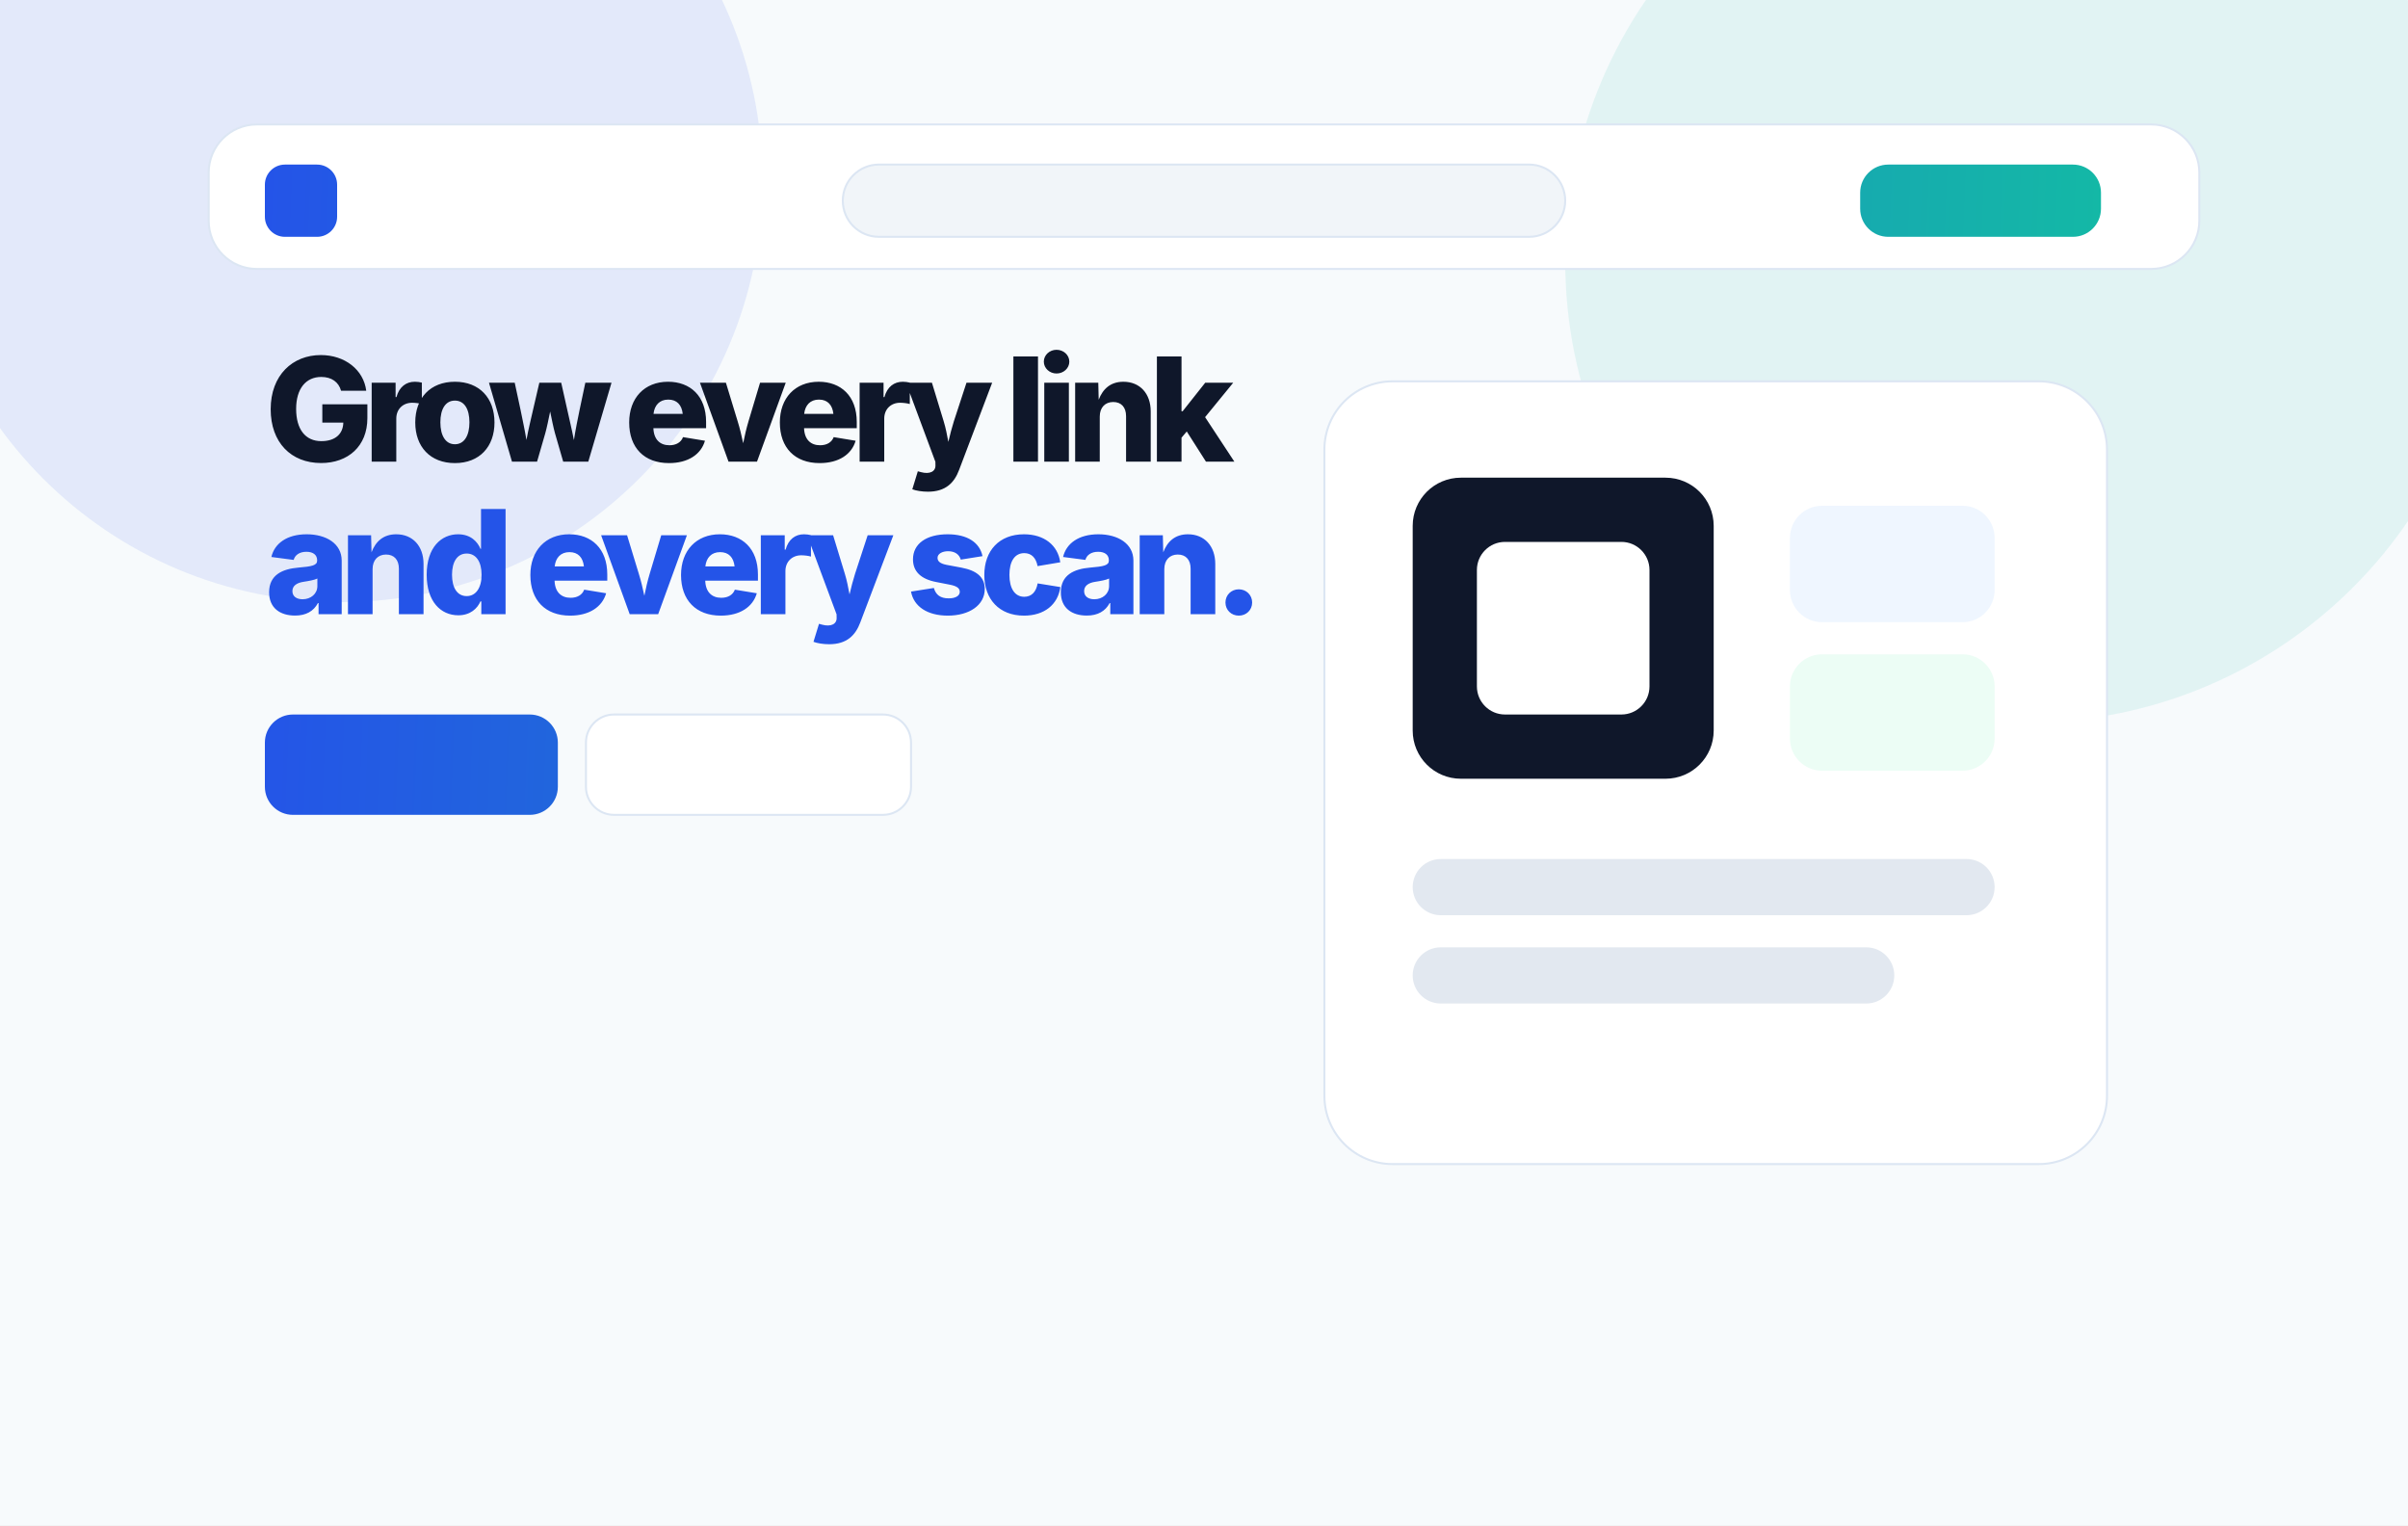
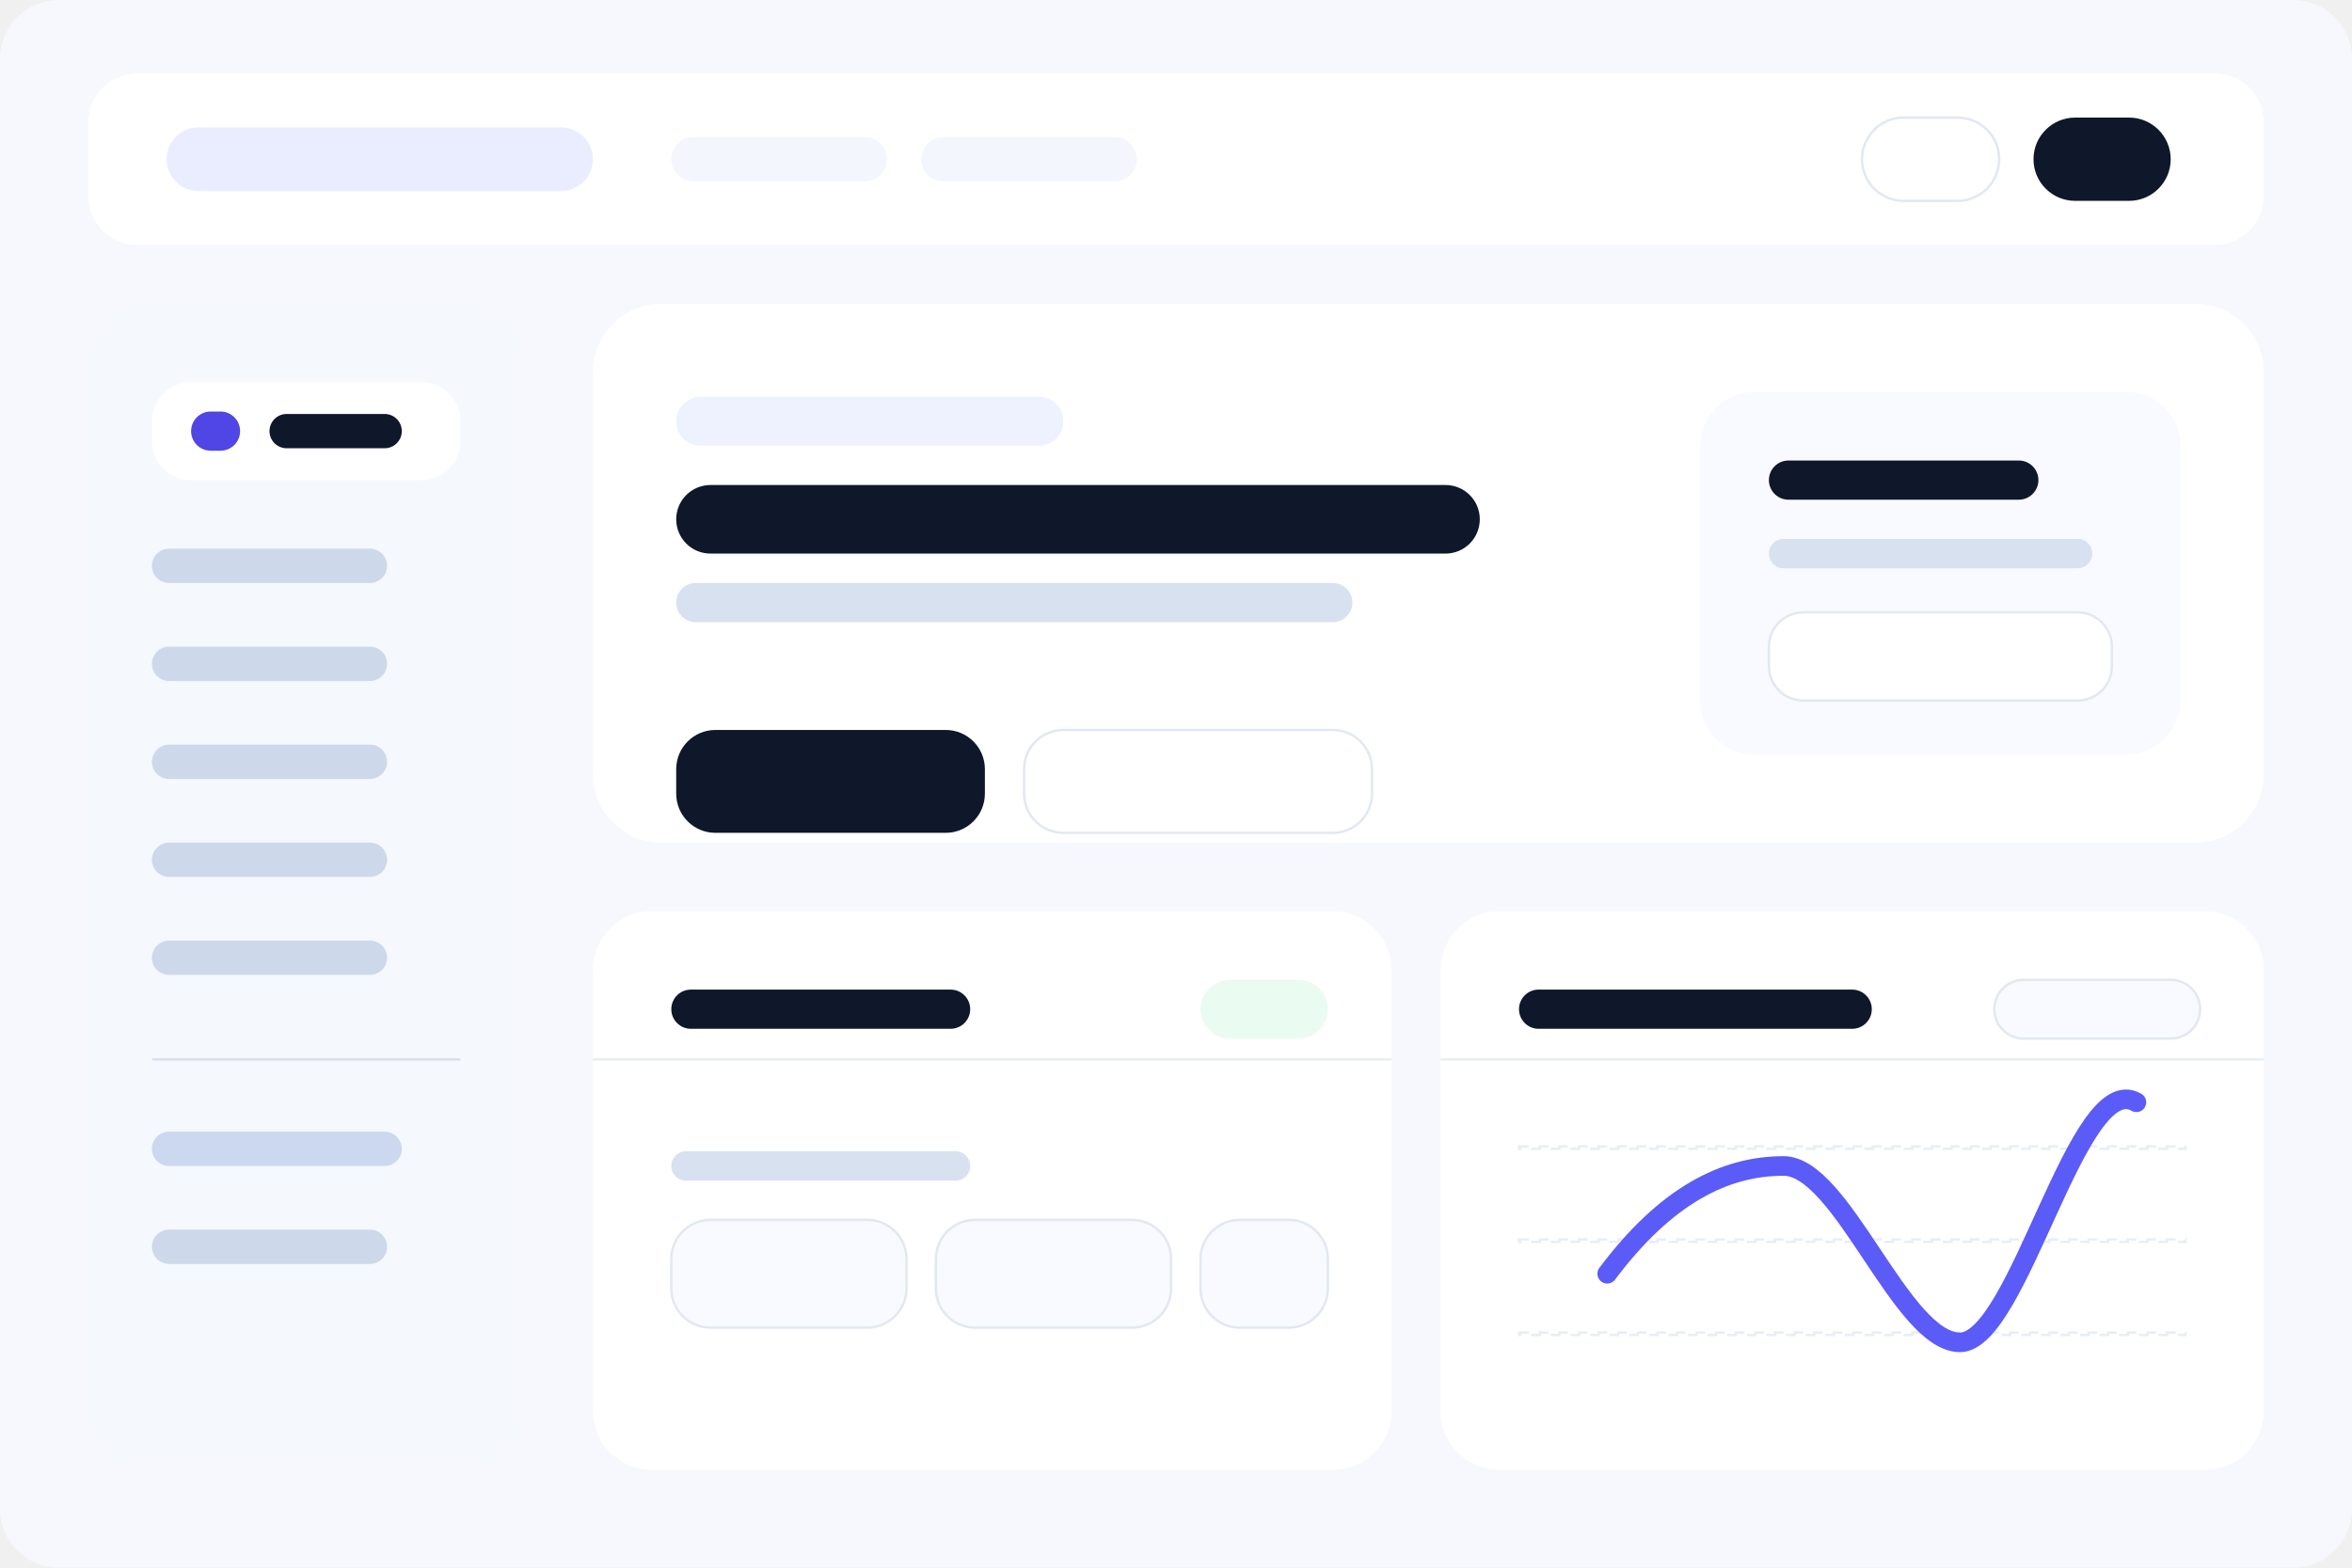
- <svg xmlns="http://www.w3.org/2000/svg" width="1200" height="760" viewBox="0 0 1200 760" fill="none">
-   <rect width="1200" height="760" fill="#F7FAFC" />
-   <circle cx="170" cy="90" r="210" fill="#2454E8" opacity="0.10" />
-   <circle cx="1010" cy="130" r="230" fill="#14B8A6" opacity="0.10" />
-   <rect x="104" y="62" width="992" height="72" rx="24" fill="white" stroke="#DCE6F3" />
-   <rect x="132" y="82" width="36" height="36" rx="10" fill="url(#g0)" />
-   <rect x="420" y="82" width="360" height="36" rx="18" fill="#F1F5F9" stroke="#DCE6F3" />
-   <rect x="927" y="82" width="120" height="36" rx="14" fill="url(#g0)" />
-   <text x="132" y="230" fill="#0F172A" font-family="Inter, Arial" font-size="72" font-weight="800" letter-spacing="-5">Grow every link</text>
-   <text x="132" y="306" fill="#2454E8" font-family="Inter, Arial" font-size="72" font-weight="800" letter-spacing="-5">and every scan.</text>
-   <rect x="132" y="356" width="146" height="50" rx="14" fill="url(#g0)" />
-   <rect x="292" y="356" width="162" height="50" rx="14" fill="white" stroke="#DCE6F3" />
-   <rect x="660" y="190" width="390" height="390" rx="34" fill="white" stroke="#DCE6F3" />
-   <rect x="704" y="238" width="150" height="150" rx="24" fill="#0F172A" />
-   <rect x="736" y="270" width="86" height="86" rx="14" fill="white" />
-   <rect x="892" y="252" width="102" height="58" rx="16" fill="#EFF6FF" />
-   <rect x="892" y="326" width="102" height="58" rx="16" fill="#ECFDF5" />
-   <rect x="704" y="428" width="290" height="28" rx="14" fill="#E2E8F0" />
-   <rect x="704" y="472" width="240" height="28" rx="14" fill="#E2E8F0" />
-   <defs>
-     <linearGradient id="g0" x1="132" y1="82" x2="1047" y2="118" gradientUnits="userSpaceOnUse">
-       <stop stop-color="#2454E8" />
-       <stop offset="1" stop-color="#14B8A6" />
-     </linearGradient>
-   </defs>
+ <svg xmlns="http://www.w3.org/2000/svg" width="960" height="640" viewBox="0 0 960 640" fill="none">
+   <rect width="960" height="640" rx="24" fill="#F6F8FD" />
+   <rect x="36" y="30" width="888" height="70" rx="20" fill="#FFFFFF" />
+   <rect x="68" y="52" width="174" height="26" rx="13" fill="#E9EDFF" />
+   <rect x="274" y="56" width="88" height="18" rx="9" fill="#F3F6FC" />
+   <rect x="376" y="56" width="88" height="18" rx="9" fill="#F3F6FC" />
+   <rect x="760" y="48" width="56" height="34" rx="17" fill="#FFFFFF" stroke="#E2E8F3" />
+   <rect x="830" y="48" width="56" height="34" rx="17" fill="#0F172A" />
+   <rect x="36" y="124" width="178" height="476" rx="24" fill="#F5F8FD" />
+   <rect x="62" y="156" width="126" height="40" rx="16" fill="#FFFFFF" />
+   <rect x="78" y="168" width="20" height="16" rx="8" fill="#4F46E5" />
+   <rect x="110" y="169" width="54" height="14" rx="7" fill="#0F172A" />
+   <rect x="62" y="224" width="96" height="14" rx="7" fill="#CDD9EA" />
+   <rect x="62" y="264" width="96" height="14" rx="7" fill="#CDD9EA" />
+   <rect x="62" y="304" width="96" height="14" rx="7" fill="#CDD9EA" />
+   <rect x="62" y="344" width="96" height="14" rx="7" fill="#CDD9EA" />
+   <rect x="62" y="384" width="96" height="14" rx="7" fill="#CDD9EA" />
+   <rect x="62" y="432" width="126" height="1" rx="0.5" fill="#D8E1EF" />
+   <rect x="62" y="462" width="102" height="14" rx="7" fill="#CBD8F0" />
+   <rect x="62" y="502" width="96" height="14" rx="7" fill="#CDD9EA" />
+   <rect x="242" y="124" width="682" height="220" rx="28" fill="#FFFFFF" />
+   <rect x="276" y="162" width="158" height="20" rx="10" fill="#EEF2FF" />
+   <rect x="276" y="198" width="328" height="28" rx="14" fill="#0F172A" />
+   <rect x="276" y="238" width="276" height="16" rx="8" fill="#D7E1F0" />
+   <rect x="276" y="298" width="126" height="42" rx="16" fill="#0F172A" />
+   <rect x="418" y="298" width="142" height="42" rx="16" fill="#FFFFFF" stroke="#E2E8F3" />
+   <rect x="694" y="160" width="196" height="148" rx="22" fill="#F8FAFF" />
+   <rect x="722" y="188" width="110" height="16" rx="8" fill="#0F172A" />
+   <rect x="722" y="220" width="132" height="12" rx="6" fill="#D7E1F0" />
+   <rect x="722" y="250" width="140" height="36" rx="14" fill="#FFFFFF" stroke="#E2E8F3" />
+   <rect x="242" y="372" width="326" height="228" rx="24" fill="#FFFFFF" />
+   <rect x="242" y="432" width="326" height="1" fill="#E6EDF7" />
+   <rect x="274" y="404" width="122" height="16" rx="8" fill="#0F172A" />
+   <rect x="490" y="400" width="52" height="24" rx="12" fill="#EAFBF2" />
+   <rect x="274" y="470" width="122" height="12" rx="6" fill="#D7E1F0" />
+   <rect x="274" y="498" width="96" height="44" rx="16" fill="#F8FAFF" stroke="#E2E8F3" />
+   <rect x="382" y="498" width="96" height="44" rx="16" fill="#F8FAFF" stroke="#E2E8F3" />
+   <rect x="490" y="498" width="52" height="44" rx="16" fill="#F8FAFF" stroke="#E2E8F3" />
+   <rect x="588" y="372" width="336" height="228" rx="24" fill="#FFFFFF" />
+   <rect x="588" y="432" width="336" height="1" fill="#E6EDF7" />
+   <rect x="620" y="404" width="144" height="16" rx="8" fill="#0F172A" />
+   <rect x="814" y="400" width="84" height="24" rx="12" fill="#F8FAFF" stroke="#E2E8F3" />
+   <rect x="620" y="468" width="272" height="1" stroke="#E8EEF8" stroke-dasharray="4 4" />
+   <rect x="620" y="506" width="272" height="1" stroke="#E8EEF8" stroke-dasharray="4 4" />
+   <rect x="620" y="544" width="272" height="1" stroke="#E8EEF8" stroke-dasharray="4 4" />
+   <path d="M656 520C680 488 704 476 728 476C752 476 776 548 800 548C824 548 848 436 872 450" stroke="#5B5BF7" stroke-width="8" stroke-linecap="round" />
</svg>
